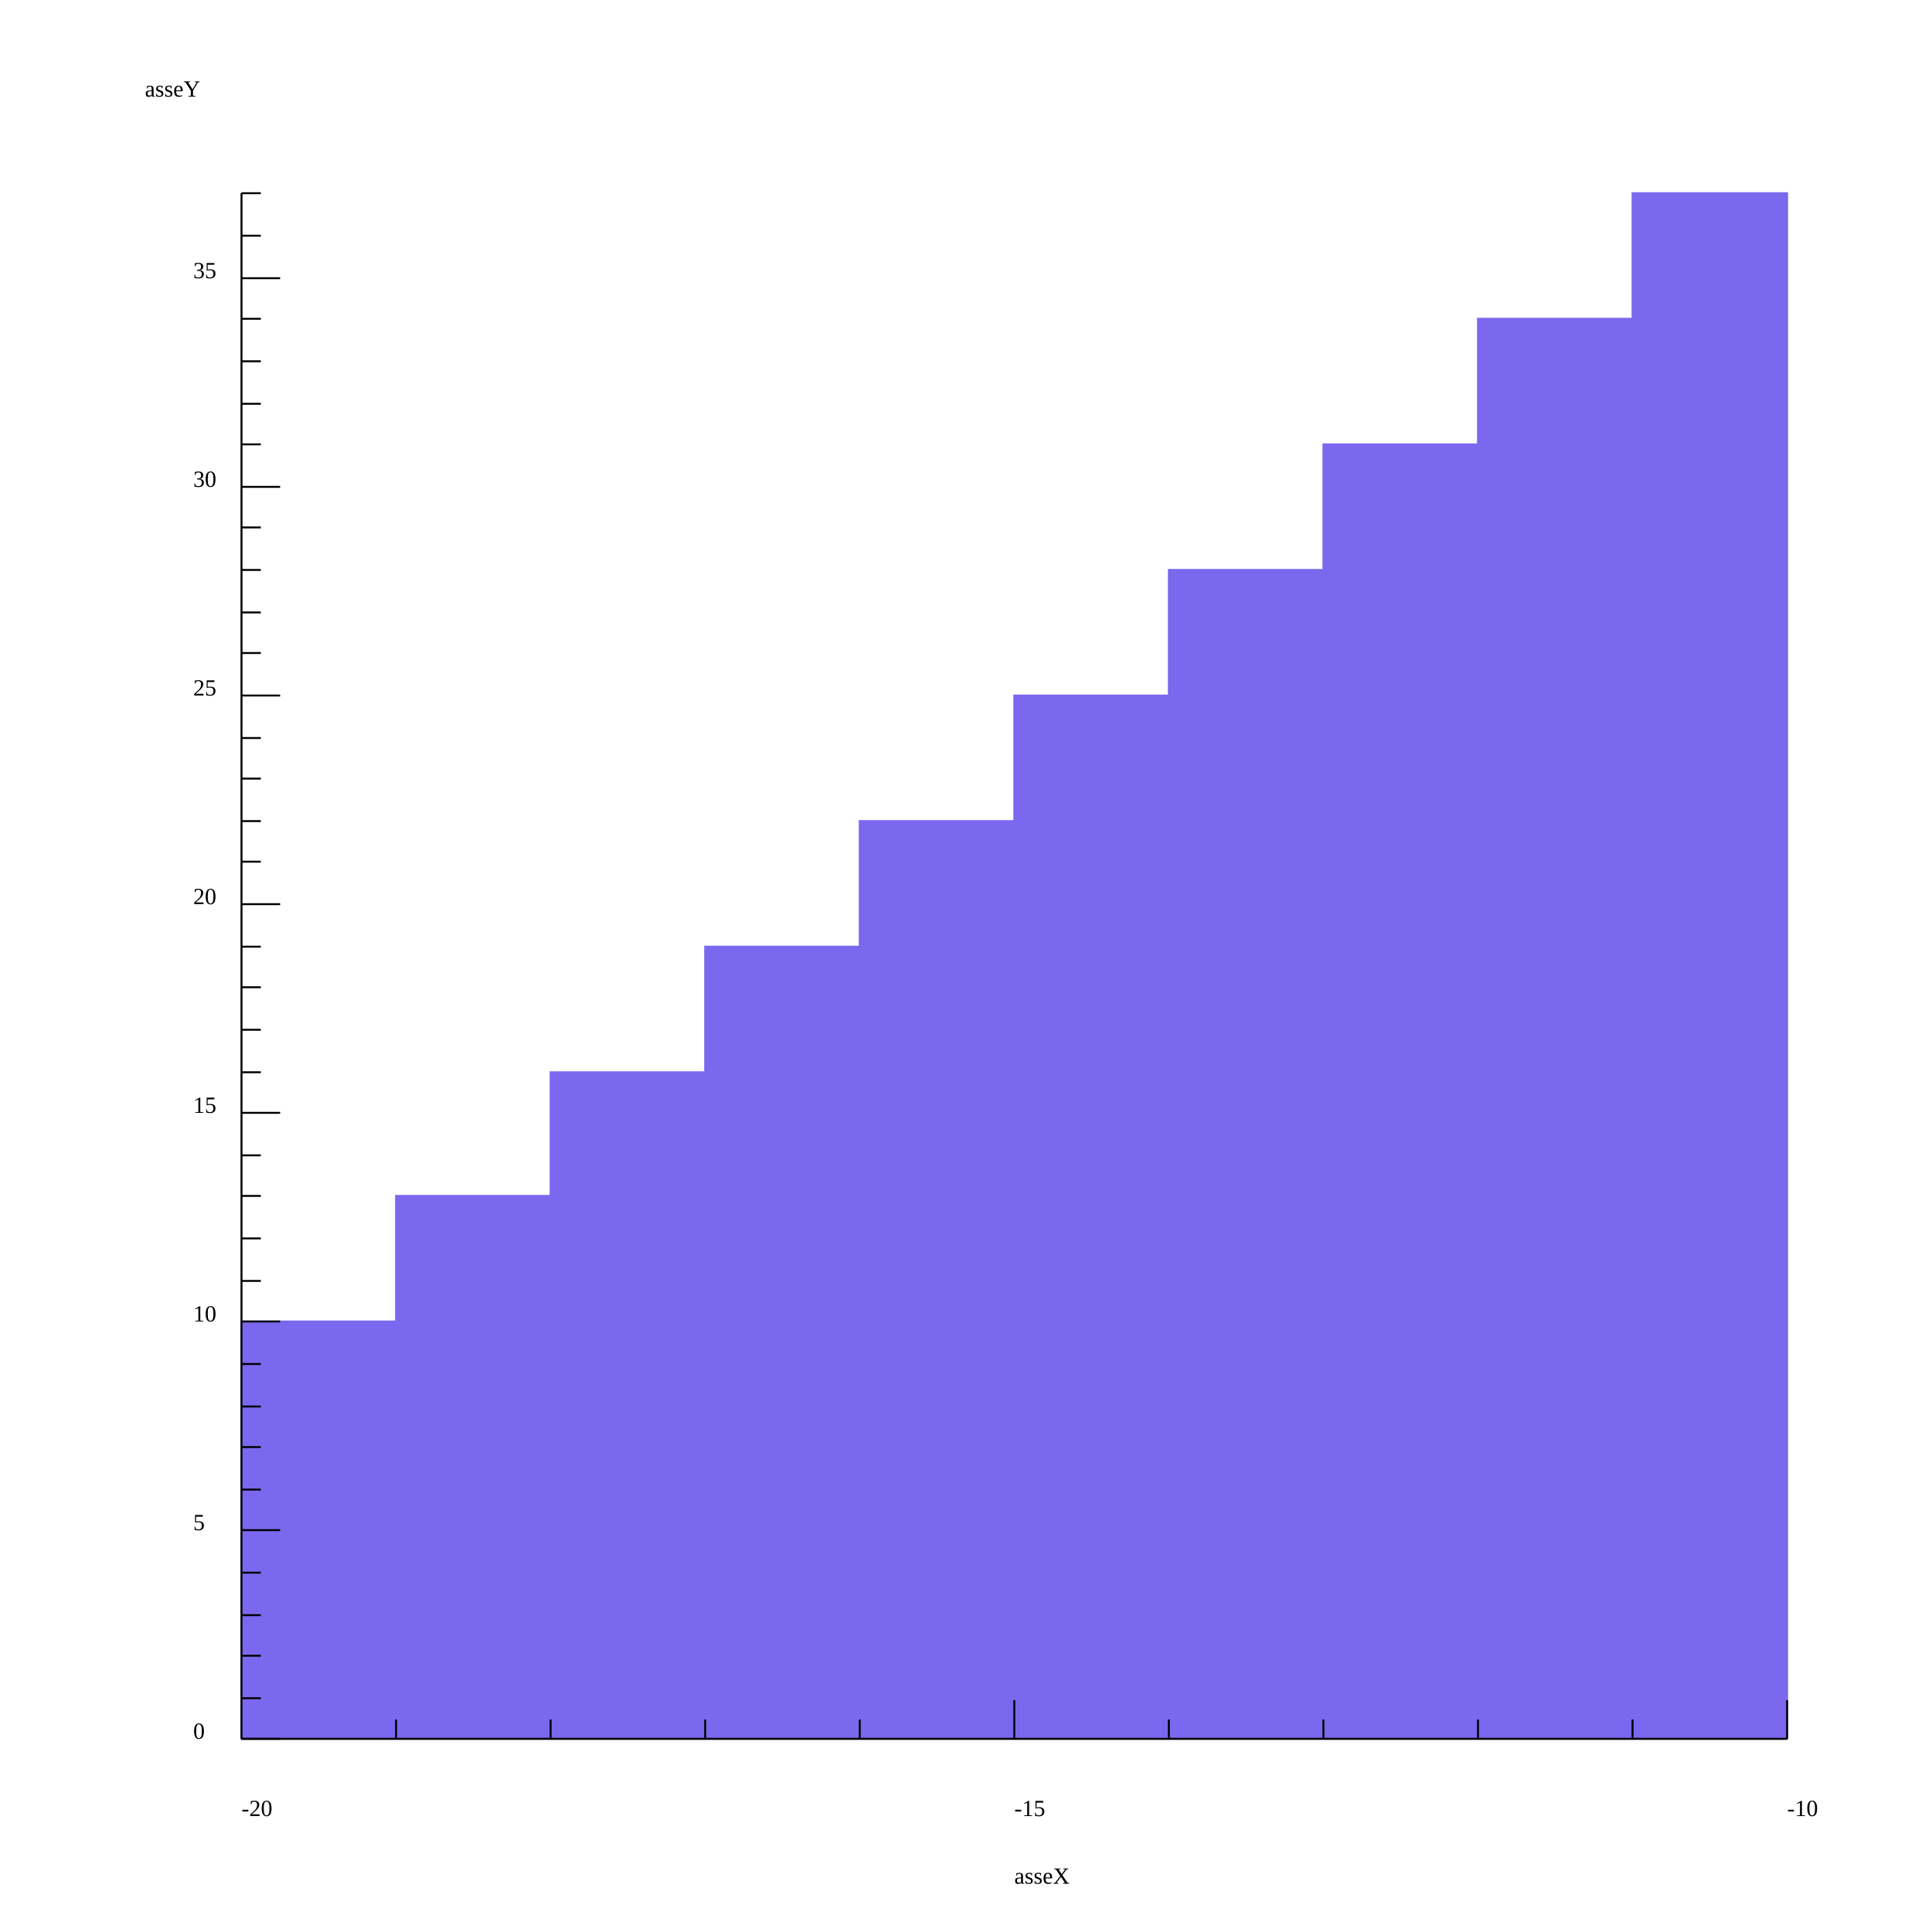
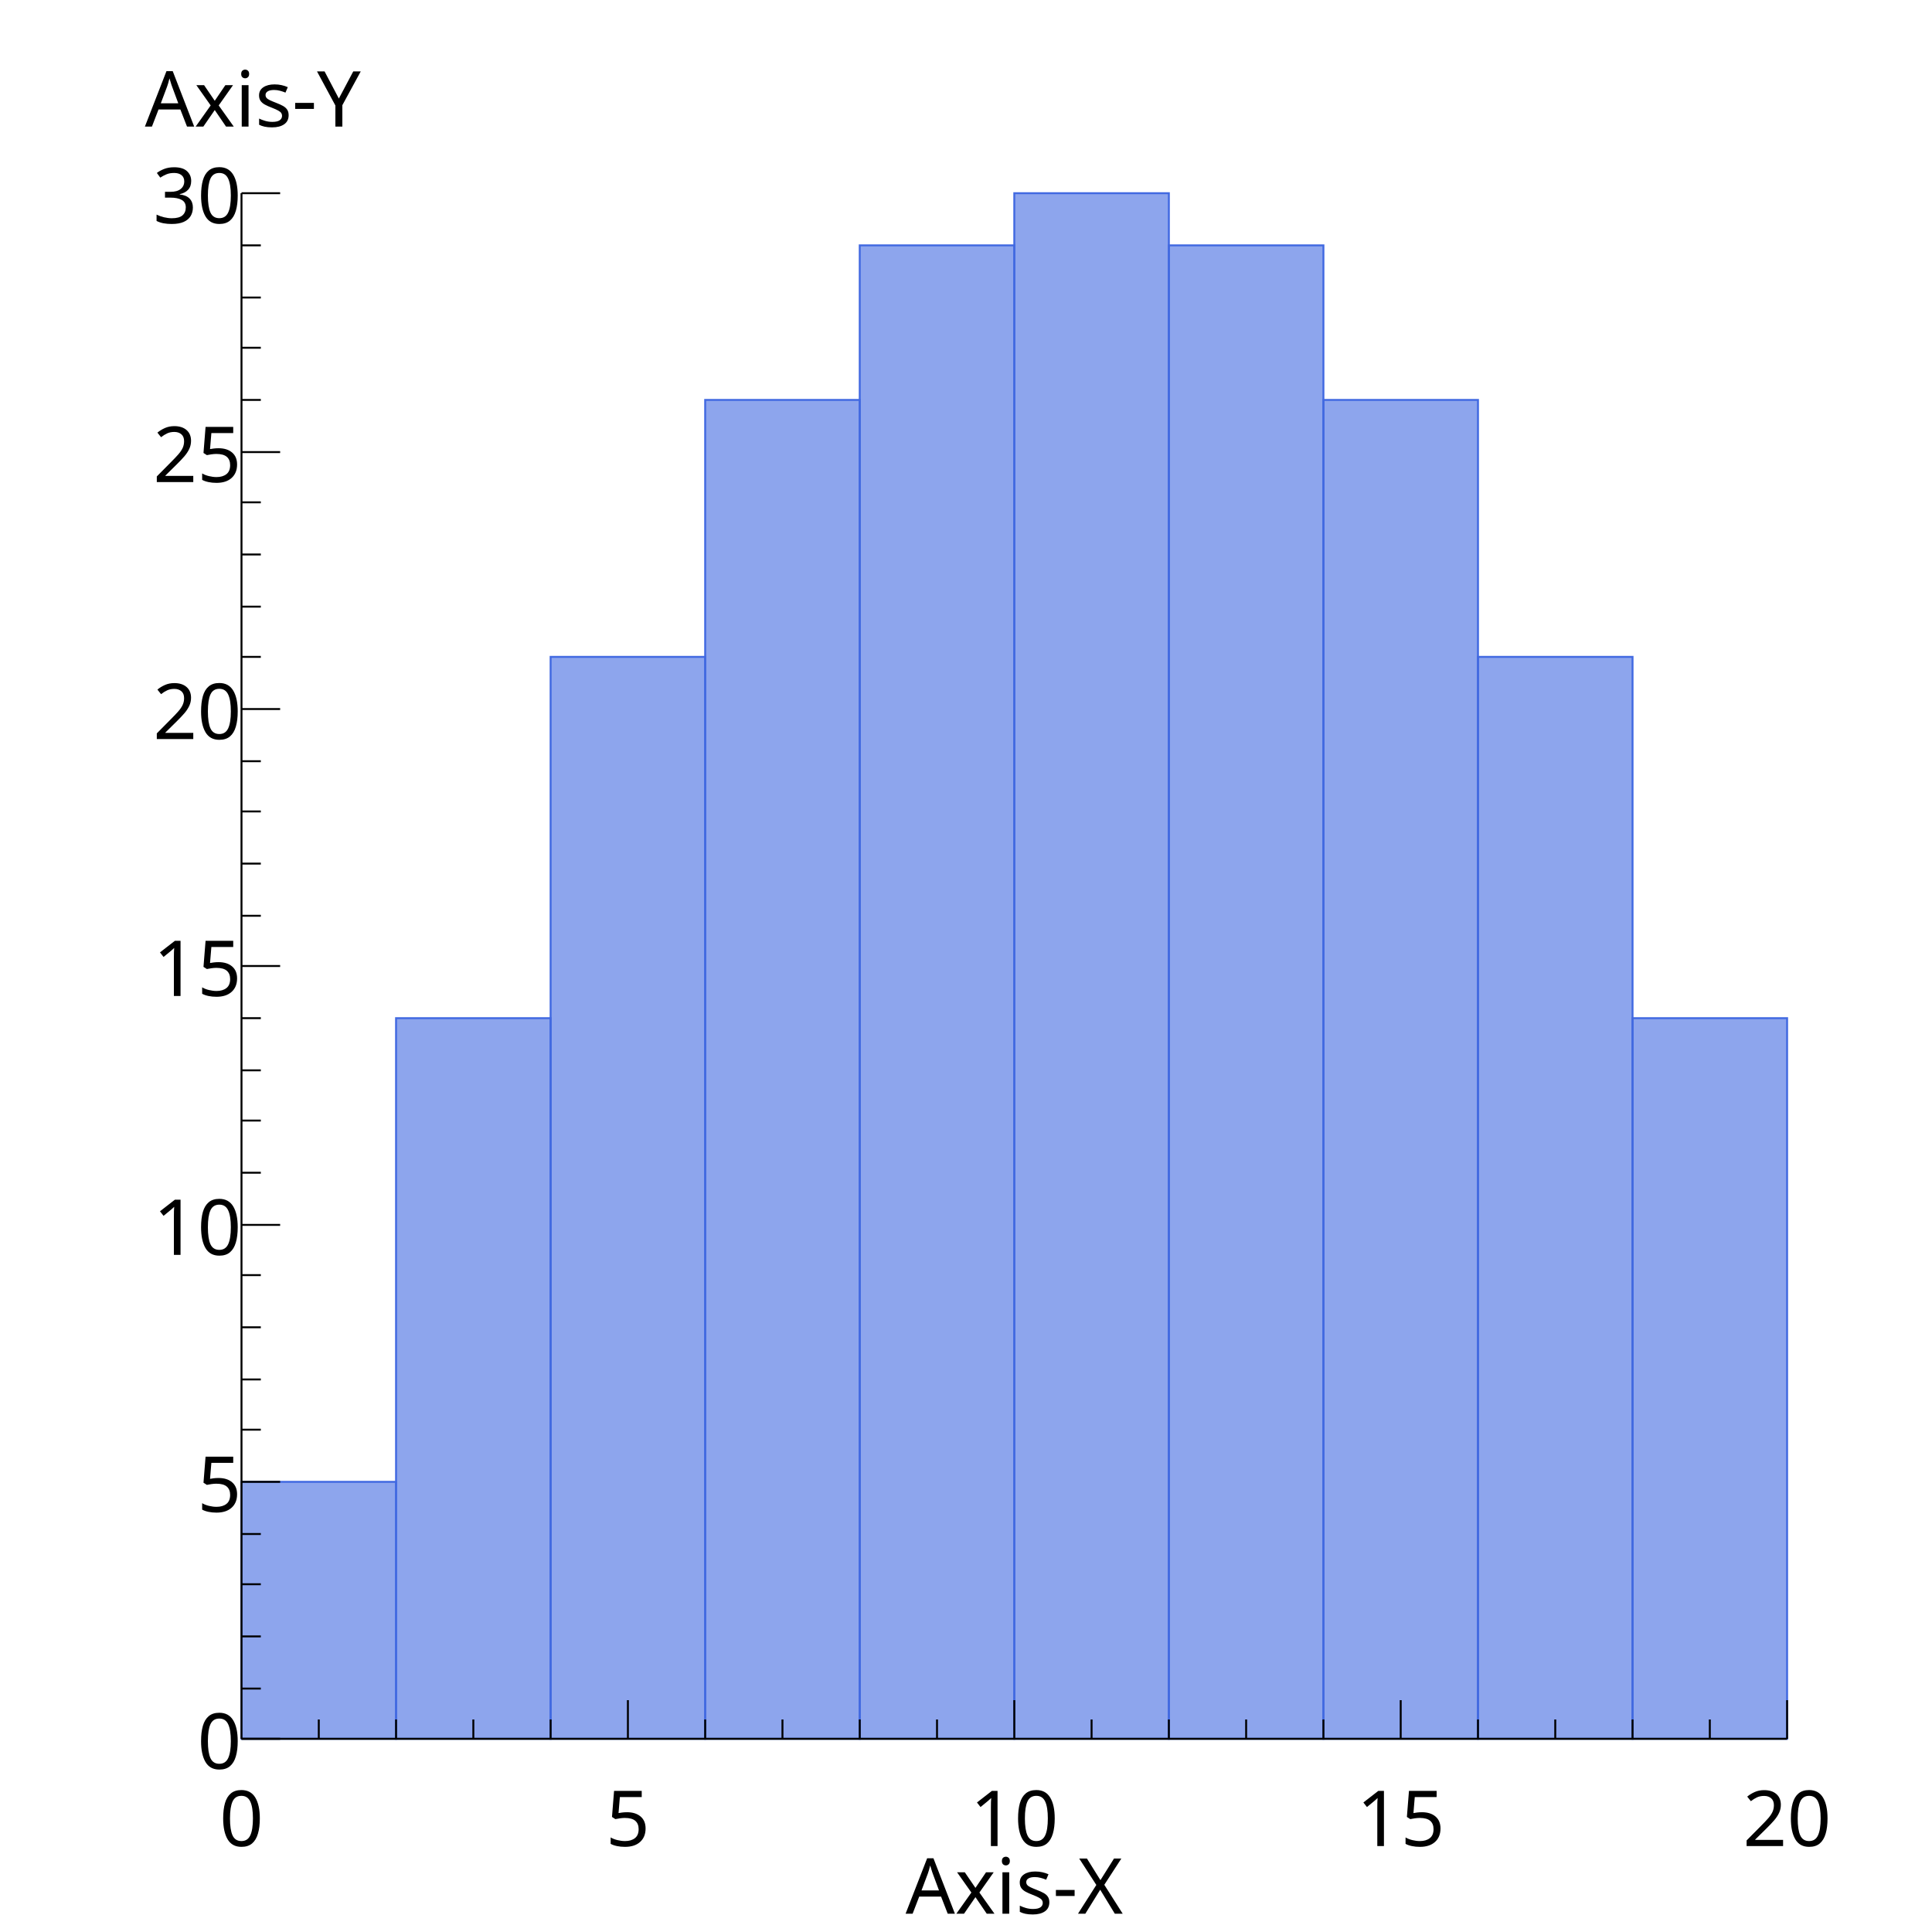
- <svg xmlns="http://www.w3.org/2000/svg" viewBox="-25 0 1000 1000">
-   <path fill="MediumSlateBlue" stroke="MediumSlateBlue" d="M 100 900 v -216 h 80 v 216 h -80 Z">
- 		</path>
-   <path fill="MediumSlateBlue" stroke="MediumSlateBlue" d="M 180 900 v -281 h 80 v 281 h -80 Z">
- 		</path>
-   <path fill="MediumSlateBlue" stroke="MediumSlateBlue" d="M 260 900 v -345 h 80 v 345 h -80 Z">
- 		</path>
-   <path fill="MediumSlateBlue" stroke="MediumSlateBlue" d="M 340 900 v -410 h 80 v 410 h -80 Z">
- 		</path>
-   <path fill="MediumSlateBlue" stroke="MediumSlateBlue" d="M 420 900 v -475 h 80 v 475 h -80 Z">
- 		</path>
-   <path fill="MediumSlateBlue" stroke="MediumSlateBlue" d="M 500 900 v -540 h 80 v 540 h -80 Z">
- 		</path>
-   <path fill="MediumSlateBlue" stroke="MediumSlateBlue" d="M 580 900 v -605 h 80 v 605 h -80 Z">
- 		</path>
-   <path fill="MediumSlateBlue" stroke="MediumSlateBlue" d="M 660 900 v -670 h 80 v 670 h -80 Z">
- 		</path>
-   <path fill="MediumSlateBlue" stroke="MediumSlateBlue" d="M 740 900 v -735 h 80 v 735 h -80 Z">
- 		</path>
-   <path fill="MediumSlateBlue" stroke="MediumSlateBlue" d="M 820 900 v -800 h 80 v 800 h -80 Z">
- 		</path>
-   <text x="100" y="940">-20</text>
-   <line stroke="Black" x1="180" x2="180" y1="890" y2="900" />
-   <line stroke="Black" x1="260" x2="260" y1="890" y2="900" />
-   <line stroke="Black" x1="340" x2="340" y1="890" y2="900" />
-   <line stroke="Black" x1="420" x2="420" y1="890" y2="900" />
-   <line stroke="Black" x1="500" x2="500" y1="880" y2="900" />
-   <text x="500" y="940">-15</text>
-   <line stroke="Black" x1="580" x2="580" y1="890" y2="900" />
-   <line stroke="Black" x1="660" x2="660" y1="890" y2="900" />
-   <line stroke="Black" x1="740" x2="740" y1="890" y2="900" />
-   <line stroke="Black" x1="820" x2="820" y1="890" y2="900" />
-   <line stroke="Black" x1="900" x2="900" y1="880" y2="900" />
-   <text x="900" y="940">-10</text>
-   <line stroke="Black" x1="100" x2="120" y1="900" y2="900" />
-   <text class="anchor-end" x="75" y="900">0</text>
-   <line stroke="Black" x1="100" x2="110" y1="879" y2="879" />
-   <line stroke="Black" x1="100" x2="110" y1="857" y2="857" />
-   <line stroke="Black" x1="100" x2="110" y1="836" y2="836" />
-   <line stroke="Black" x1="100" x2="110" y1="814" y2="814" />
-   <line stroke="Black" x1="100" x2="120" y1="792" y2="792" />
-   <text class="anchor-end" x="75" y="792">5</text>
-   <line stroke="Black" x1="100" x2="110" y1="771" y2="771" />
-   <line stroke="Black" x1="100" x2="110" y1="749" y2="749" />
-   <line stroke="Black" x1="100" x2="110" y1="728" y2="728" />
-   <line stroke="Black" x1="100" x2="110" y1="706" y2="706" />
-   <line stroke="Black" x1="100" x2="120" y1="684" y2="684" />
-   <text class="anchor-end" x="75" y="684">10</text>
-   <line stroke="Black" x1="100" x2="110" y1="663" y2="663" />
-   <line stroke="Black" x1="100" x2="110" y1="641" y2="641" />
-   <line stroke="Black" x1="100" x2="110" y1="619" y2="619" />
-   <line stroke="Black" x1="100" x2="110" y1="598" y2="598" />
-   <line stroke="Black" x1="100" x2="120" y1="576" y2="576" />
-   <text class="anchor-end" x="75" y="576">15</text>
-   <line stroke="Black" x1="100" x2="110" y1="555" y2="555" />
-   <line stroke="Black" x1="100" x2="110" y1="533" y2="533" />
-   <line stroke="Black" x1="100" x2="110" y1="511" y2="511" />
-   <line stroke="Black" x1="100" x2="110" y1="490" y2="490" />
-   <line stroke="Black" x1="100" x2="120" y1="468" y2="468" />
-   <text class="anchor-end" x="75" y="468">20</text>
-   <line stroke="Black" x1="100" x2="110" y1="446" y2="446" />
-   <line stroke="Black" x1="100" x2="110" y1="425" y2="425" />
-   <line stroke="Black" x1="100" x2="110" y1="403" y2="403" />
-   <line stroke="Black" x1="100" x2="110" y1="382" y2="382" />
-   <line stroke="Black" x1="100" x2="120" y1="360" y2="360" />
-   <text class="anchor-end" x="75" y="360">25</text>
-   <line stroke="Black" x1="100" x2="110" y1="338" y2="338" />
-   <line stroke="Black" x1="100" x2="110" y1="317" y2="317" />
-   <line stroke="Black" x1="100" x2="110" y1="295" y2="295" />
-   <line stroke="Black" x1="100" x2="110" y1="273" y2="273" />
-   <line stroke="Black" x1="100" x2="120" y1="252" y2="252" />
-   <text class="anchor-end" x="75" y="252">30</text>
-   <line stroke="Black" x1="100" x2="110" y1="230" y2="230" />
-   <line stroke="Black" x1="100" x2="110" y1="209" y2="209" />
-   <line stroke="Black" x1="100" x2="110" y1="187" y2="187" />
-   <line stroke="Black" x1="100" x2="110" y1="165" y2="165" />
-   <line stroke="Black" x1="100" x2="120" y1="144" y2="144" />
-   <text class="anchor-end" x="75" y="144">35</text>
-   <line stroke="Black" x1="100" x2="110" y1="122" y2="122" />
-   <line stroke="Black" x1="100" x2="110" y1="100" y2="100" />
-   <line stroke="Black" x1="100" x2="100" y1="100" y2="900" />
-   <line stroke="Black" x1="100" x2="900" y1="900" y2="900" />
-   <text x="500" y="975">asseX</text>
-   <text x="50" y="50" class="anchor-start">asseY</text>
+ <svg xmlns="http://www.w3.org/2000/svg" viewBox="-25 0 1000 1000" style="background-color: transparent; font-family: system-ui">
+   <rect x="100" y="767" width="80" height="133" fill="#4169E1" stroke="#4169E1" fill-opacity="0.6" stroke-width="1px" vector-effect="non-scaling-stroke">
+ 		</rect>
+   <rect x="180" y="527" width="80" height="373" fill="#4169E1" stroke="#4169E1" fill-opacity="0.6" stroke-width="1px" vector-effect="non-scaling-stroke">
+ 		</rect>
+   <rect x="260" y="340" width="80" height="560" fill="#4169E1" stroke="#4169E1" fill-opacity="0.6" stroke-width="1px" vector-effect="non-scaling-stroke">
+ 		</rect>
+   <rect x="340" y="207" width="80" height="693" fill="#4169E1" stroke="#4169E1" fill-opacity="0.6" stroke-width="1px" vector-effect="non-scaling-stroke">
+ 		</rect>
+   <rect x="420" y="127" width="80" height="773" fill="#4169E1" stroke="#4169E1" fill-opacity="0.6" stroke-width="1px" vector-effect="non-scaling-stroke">
+ 		</rect>
+   <rect x="500" y="100" width="80" height="800" fill="#4169E1" stroke="#4169E1" fill-opacity="0.6" stroke-width="1px" vector-effect="non-scaling-stroke">
+ 		</rect>
+   <rect x="580" y="127" width="80" height="773" fill="#4169E1" stroke="#4169E1" fill-opacity="0.6" stroke-width="1px" vector-effect="non-scaling-stroke">
+ 		</rect>
+   <rect x="660" y="207" width="80" height="693" fill="#4169E1" stroke="#4169E1" fill-opacity="0.6" stroke-width="1px" vector-effect="non-scaling-stroke">
+ 		</rect>
+   <rect x="740" y="340" width="80" height="560" fill="#4169E1" stroke="#4169E1" fill-opacity="0.6" stroke-width="1px" vector-effect="non-scaling-stroke">
+ 		</rect>
+   <rect x="820" y="527" width="80" height="373" fill="#4169E1" stroke="#4169E1" fill-opacity="0.6" stroke-width="1px" vector-effect="non-scaling-stroke">
+ 		</rect>
+   <text style="font-size: 40px;pointer-events: none;dominant-baseline: central;text-anchor: middle;" x="100" y="900" dy="1em" fill="currentColor">0</text>
+   <line stroke="currentColor" stroke-width="1px" vector-effect="non-scaling-stroke" x1="140" x2="140" y1="890" y2="900" />
+   <line stroke="currentColor" stroke-width="1px" vector-effect="non-scaling-stroke" x1="180" x2="180" y1="890" y2="900" />
+   <line stroke="currentColor" stroke-width="1px" vector-effect="non-scaling-stroke" x1="220" x2="220" y1="890" y2="900" />
+   <line stroke="currentColor" stroke-width="1px" vector-effect="non-scaling-stroke" x1="260" x2="260" y1="890" y2="900" />
+   <line stroke="currentColor" stroke-width="1px" vector-effect="non-scaling-stroke" x1="300" x2="300" y1="880" y2="900" />
+   <text style="font-size: 40px;pointer-events: none;dominant-baseline: central;text-anchor: middle;" x="300" y="900" dy="1em" fill="currentColor">5</text>
+   <line stroke="currentColor" stroke-width="1px" vector-effect="non-scaling-stroke" x1="340" x2="340" y1="890" y2="900" />
+   <line stroke="currentColor" stroke-width="1px" vector-effect="non-scaling-stroke" x1="380" x2="380" y1="890" y2="900" />
+   <line stroke="currentColor" stroke-width="1px" vector-effect="non-scaling-stroke" x1="420" x2="420" y1="890" y2="900" />
+   <line stroke="currentColor" stroke-width="1px" vector-effect="non-scaling-stroke" x1="460" x2="460" y1="890" y2="900" />
+   <line stroke="currentColor" stroke-width="1px" vector-effect="non-scaling-stroke" x1="500" x2="500" y1="880" y2="900" />
+   <text style="font-size: 40px;pointer-events: none;dominant-baseline: central;text-anchor: middle;" x="500" y="900" dy="1em" fill="currentColor">10</text>
+   <line stroke="currentColor" stroke-width="1px" vector-effect="non-scaling-stroke" x1="540" x2="540" y1="890" y2="900" />
+   <line stroke="currentColor" stroke-width="1px" vector-effect="non-scaling-stroke" x1="580" x2="580" y1="890" y2="900" />
+   <line stroke="currentColor" stroke-width="1px" vector-effect="non-scaling-stroke" x1="620" x2="620" y1="890" y2="900" />
+   <line stroke="currentColor" stroke-width="1px" vector-effect="non-scaling-stroke" x1="660" x2="660" y1="890" y2="900" />
+   <line stroke="currentColor" stroke-width="1px" vector-effect="non-scaling-stroke" x1="700" x2="700" y1="880" y2="900" />
+   <text style="font-size: 40px;pointer-events: none;dominant-baseline: central;text-anchor: middle;" x="700" y="900" dy="1em" fill="currentColor">15</text>
+   <line stroke="currentColor" stroke-width="1px" vector-effect="non-scaling-stroke" x1="740" x2="740" y1="890" y2="900" />
+   <line stroke="currentColor" stroke-width="1px" vector-effect="non-scaling-stroke" x1="780" x2="780" y1="890" y2="900" />
+   <line stroke="currentColor" stroke-width="1px" vector-effect="non-scaling-stroke" x1="820" x2="820" y1="890" y2="900" />
+   <line stroke="currentColor" stroke-width="1px" vector-effect="non-scaling-stroke" x1="860" x2="860" y1="890" y2="900" />
+   <line stroke="currentColor" stroke-width="1px" vector-effect="non-scaling-stroke" x1="900" x2="900" y1="880" y2="900" />
+   <text style="font-size: 40px;pointer-events: none;dominant-baseline: central;text-anchor: middle;" x="900" y="900" dy="1em" fill="currentColor">20</text>
+   <line stroke="currentColor" stroke-width="1px" vector-effect="non-scaling-stroke" x1="100" x2="120" y1="900" y2="900" />
+   <text style="font-size: 40px;pointer-events: none;dominant-baseline: central;text-anchor: end;transform: translateX(-0.5em);" x="100" y="900" fill="currentColor">0</text>
+   <line stroke="currentColor" stroke-width="1px" vector-effect="non-scaling-stroke" x1="100" x2="110" y1="874" y2="874" />
+   <line stroke="currentColor" stroke-width="1px" vector-effect="non-scaling-stroke" x1="100" x2="110" y1="847" y2="847" />
+   <line stroke="currentColor" stroke-width="1px" vector-effect="non-scaling-stroke" x1="100" x2="110" y1="820" y2="820" />
+   <line stroke="currentColor" stroke-width="1px" vector-effect="non-scaling-stroke" x1="100" x2="110" y1="794" y2="794" />
+   <line stroke="currentColor" stroke-width="1px" vector-effect="non-scaling-stroke" x1="100" x2="120" y1="767" y2="767" />
+   <text style="font-size: 40px;pointer-events: none;dominant-baseline: central;text-anchor: end;transform: translateX(-0.5em);" x="100" y="767" fill="currentColor">5</text>
+   <line stroke="currentColor" stroke-width="1px" vector-effect="non-scaling-stroke" x1="100" x2="110" y1="740" y2="740" />
+   <line stroke="currentColor" stroke-width="1px" vector-effect="non-scaling-stroke" x1="100" x2="110" y1="714" y2="714" />
+   <line stroke="currentColor" stroke-width="1px" vector-effect="non-scaling-stroke" x1="100" x2="110" y1="687" y2="687" />
+   <line stroke="currentColor" stroke-width="1px" vector-effect="non-scaling-stroke" x1="100" x2="110" y1="660" y2="660" />
+   <line stroke="currentColor" stroke-width="1px" vector-effect="non-scaling-stroke" x1="100" x2="120" y1="634" y2="634" />
+   <text style="font-size: 40px;pointer-events: none;dominant-baseline: central;text-anchor: end;transform: translateX(-0.5em);" x="100" y="634" fill="currentColor">10</text>
+   <line stroke="currentColor" stroke-width="1px" vector-effect="non-scaling-stroke" x1="100" x2="110" y1="607" y2="607" />
+   <line stroke="currentColor" stroke-width="1px" vector-effect="non-scaling-stroke" x1="100" x2="110" y1="580" y2="580" />
+   <line stroke="currentColor" stroke-width="1px" vector-effect="non-scaling-stroke" x1="100" x2="110" y1="554" y2="554" />
+   <line stroke="currentColor" stroke-width="1px" vector-effect="non-scaling-stroke" x1="100" x2="110" y1="527" y2="527" />
+   <line stroke="currentColor" stroke-width="1px" vector-effect="non-scaling-stroke" x1="100" x2="120" y1="500" y2="500" />
+   <text style="font-size: 40px;pointer-events: none;dominant-baseline: central;text-anchor: end;transform: translateX(-0.5em);" x="100" y="500" fill="currentColor">15</text>
+   <line stroke="currentColor" stroke-width="1px" vector-effect="non-scaling-stroke" x1="100" x2="110" y1="474" y2="474" />
+   <line stroke="currentColor" stroke-width="1px" vector-effect="non-scaling-stroke" x1="100" x2="110" y1="447" y2="447" />
+   <line stroke="currentColor" stroke-width="1px" vector-effect="non-scaling-stroke" x1="100" x2="110" y1="420" y2="420" />
+   <line stroke="currentColor" stroke-width="1px" vector-effect="non-scaling-stroke" x1="100" x2="110" y1="394" y2="394" />
+   <line stroke="currentColor" stroke-width="1px" vector-effect="non-scaling-stroke" x1="100" x2="120" y1="367" y2="367" />
+   <text style="font-size: 40px;pointer-events: none;dominant-baseline: central;text-anchor: end;transform: translateX(-0.5em);" x="100" y="367" fill="currentColor">20</text>
+   <line stroke="currentColor" stroke-width="1px" vector-effect="non-scaling-stroke" x1="100" x2="110" y1="340" y2="340" />
+   <line stroke="currentColor" stroke-width="1px" vector-effect="non-scaling-stroke" x1="100" x2="110" y1="314" y2="314" />
+   <line stroke="currentColor" stroke-width="1px" vector-effect="non-scaling-stroke" x1="100" x2="110" y1="287" y2="287" />
+   <line stroke="currentColor" stroke-width="1px" vector-effect="non-scaling-stroke" x1="100" x2="110" y1="260" y2="260" />
+   <line stroke="currentColor" stroke-width="1px" vector-effect="non-scaling-stroke" x1="100" x2="120" y1="234" y2="234" />
+   <text style="font-size: 40px;pointer-events: none;dominant-baseline: central;text-anchor: end;transform: translateX(-0.5em);" x="100" y="234" fill="currentColor">25</text>
+   <line stroke="currentColor" stroke-width="1px" vector-effect="non-scaling-stroke" x1="100" x2="110" y1="207" y2="207" />
+   <line stroke="currentColor" stroke-width="1px" vector-effect="non-scaling-stroke" x1="100" x2="110" y1="180" y2="180" />
+   <line stroke="currentColor" stroke-width="1px" vector-effect="non-scaling-stroke" x1="100" x2="110" y1="154" y2="154" />
+   <line stroke="currentColor" stroke-width="1px" vector-effect="non-scaling-stroke" x1="100" x2="110" y1="127" y2="127" />
+   <line stroke="currentColor" stroke-width="1px" vector-effect="non-scaling-stroke" x1="100" x2="120" y1="100" y2="100" />
+   <text style="font-size: 40px;pointer-events: none;dominant-baseline: central;text-anchor: end;transform: translateX(-0.5em);" x="100" y="100" fill="currentColor">30</text>
+   <line stroke="currentColor" stroke-width="1px" vector-effect="non-scaling-stroke" x1="100" x2="100" y1="100" y2="900" />
+   <line stroke="currentColor" stroke-width="1px" vector-effect="non-scaling-stroke" x1="100" x2="900" y1="900" y2="900" />
+   <text style="font-size: 40px;pointer-events: none;dominant-baseline: central;text-anchor: middle;" x="500" y="975" fill="currentColor">Axis-X</text>
+   <text style="font-size: 40px;pointer-events: none;dominant-baseline: central;text-anchor: start;transform: translateX(0.5em);" x="50" y="50" fill="currentColor">Axis-Y</text>
+   <style>
+ 		rect {
+ 			cursor: pointer;
+ 			transition-duration: 0.25s;
+ 		}
+ 		rect:hover {
+ 			fill-opacity: 1.0;
+ 		}
+ 	</style>
</svg>
